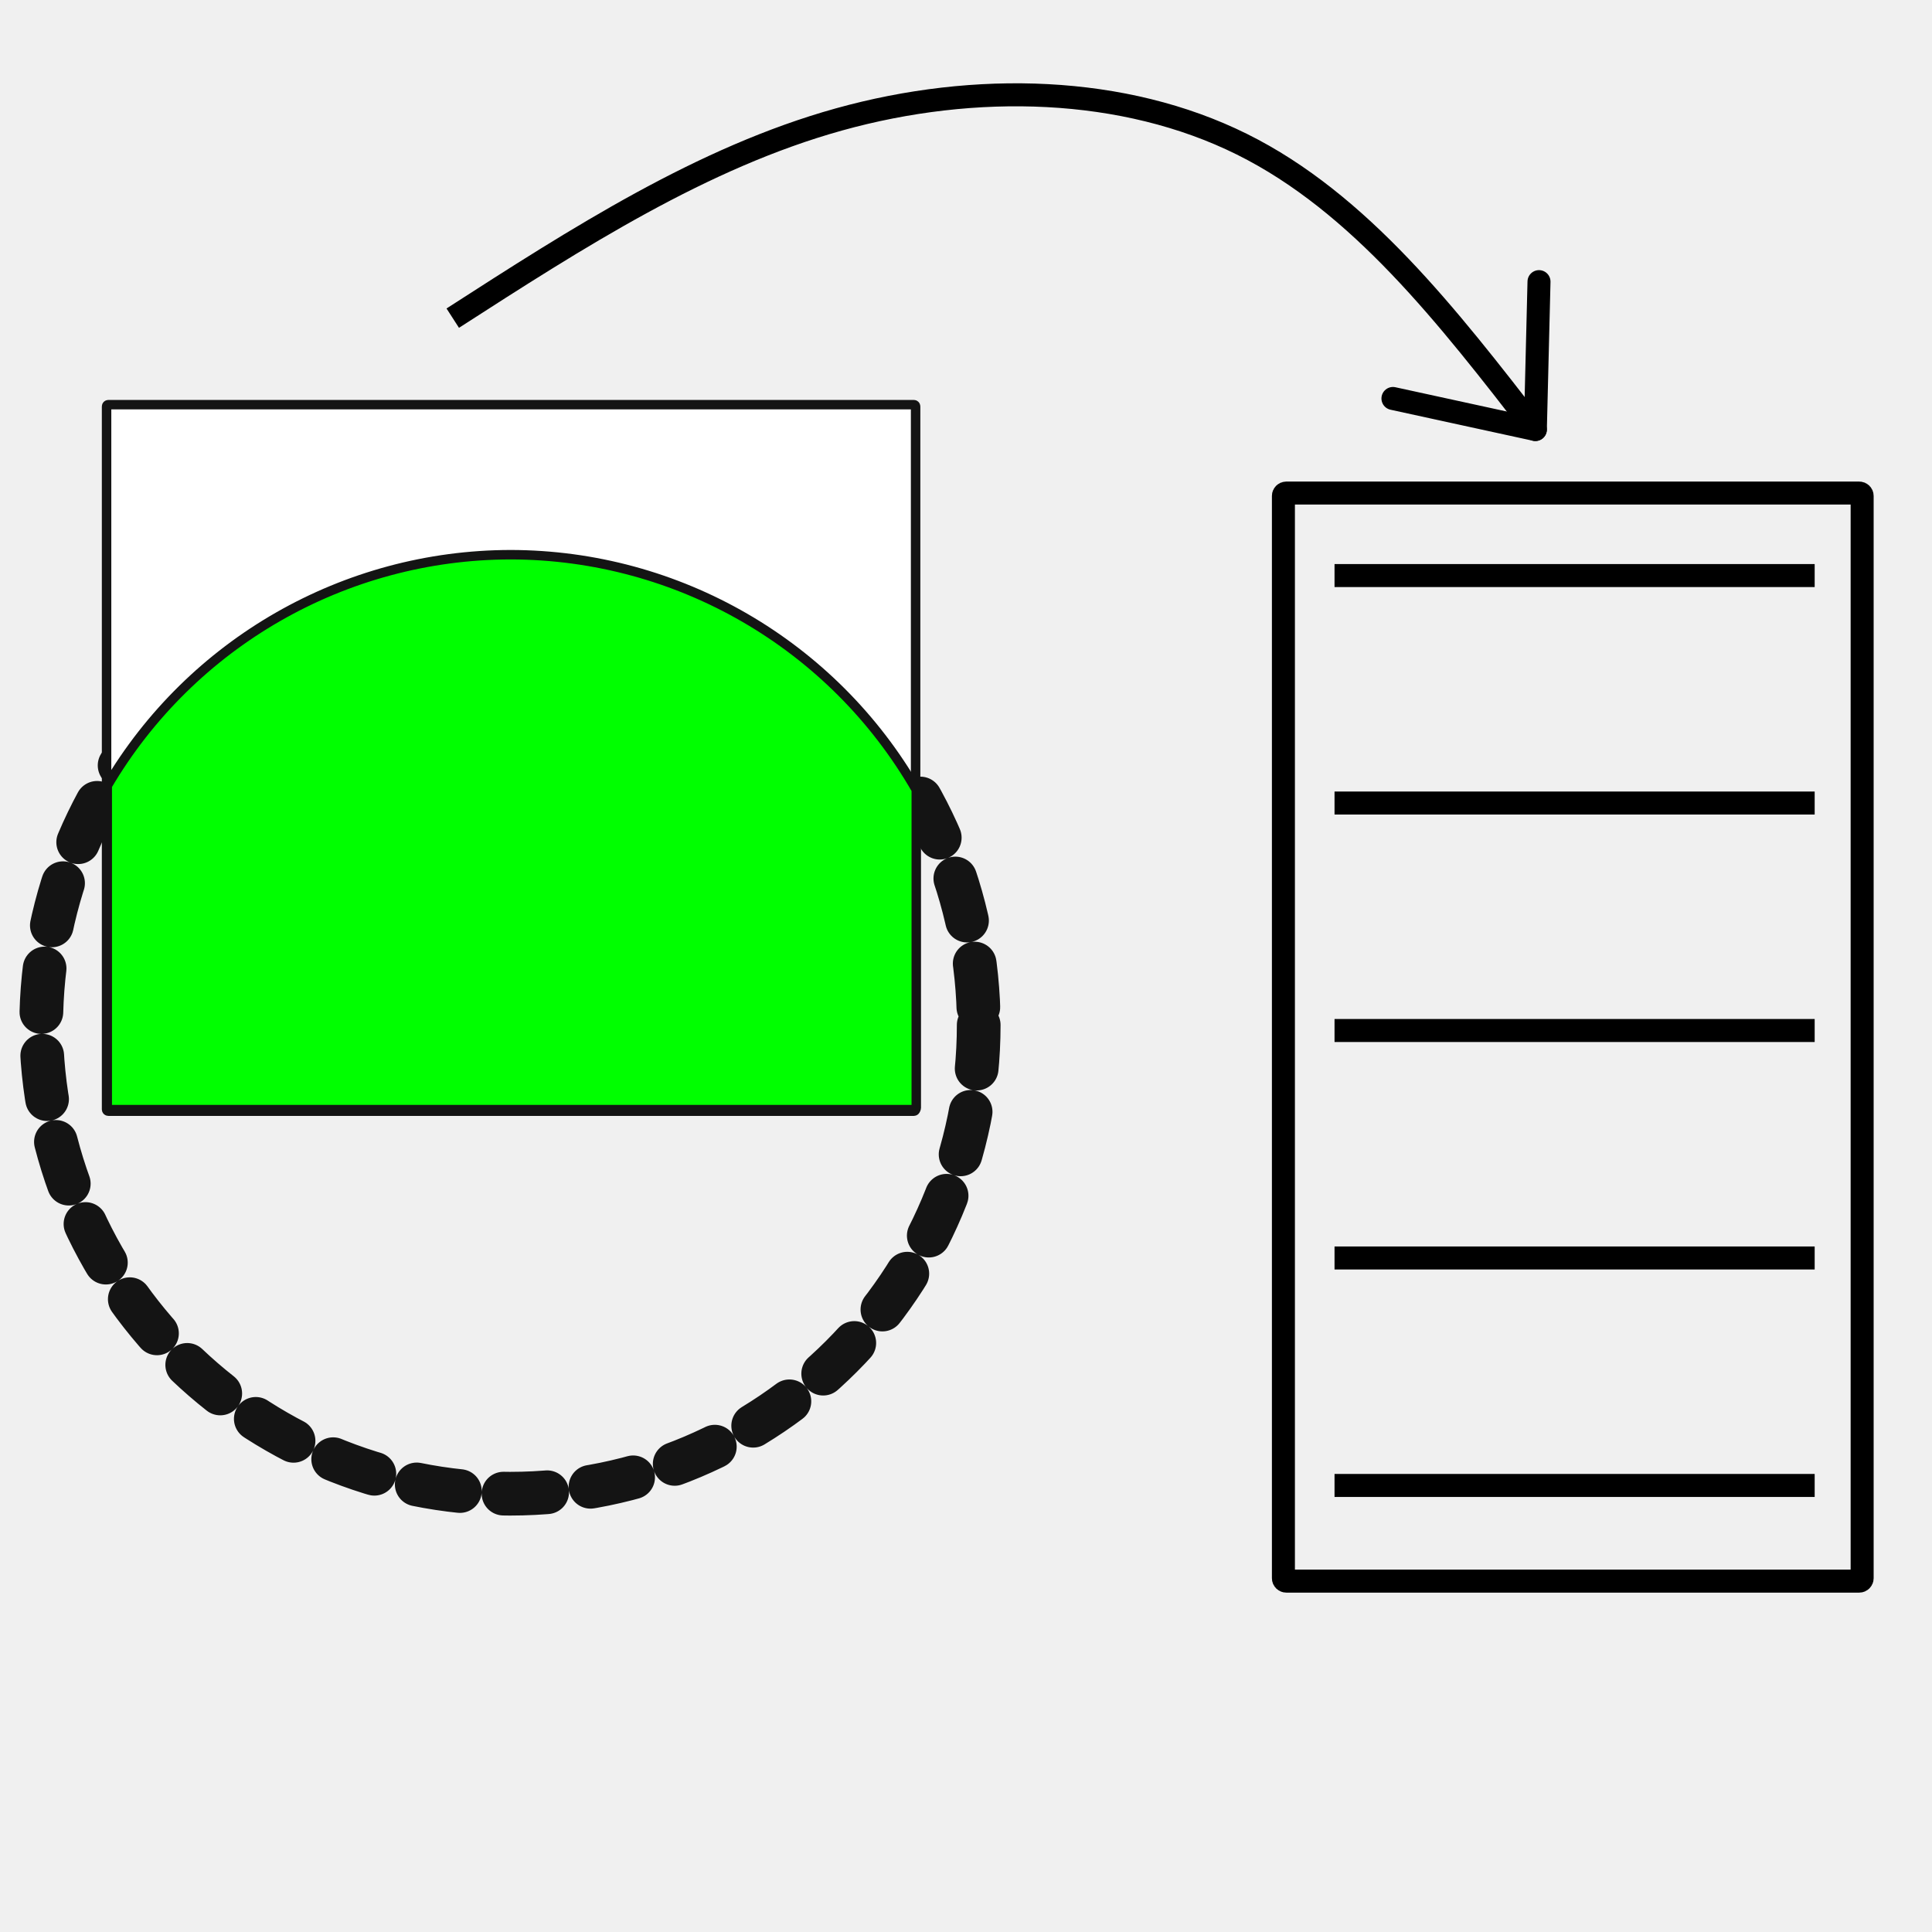
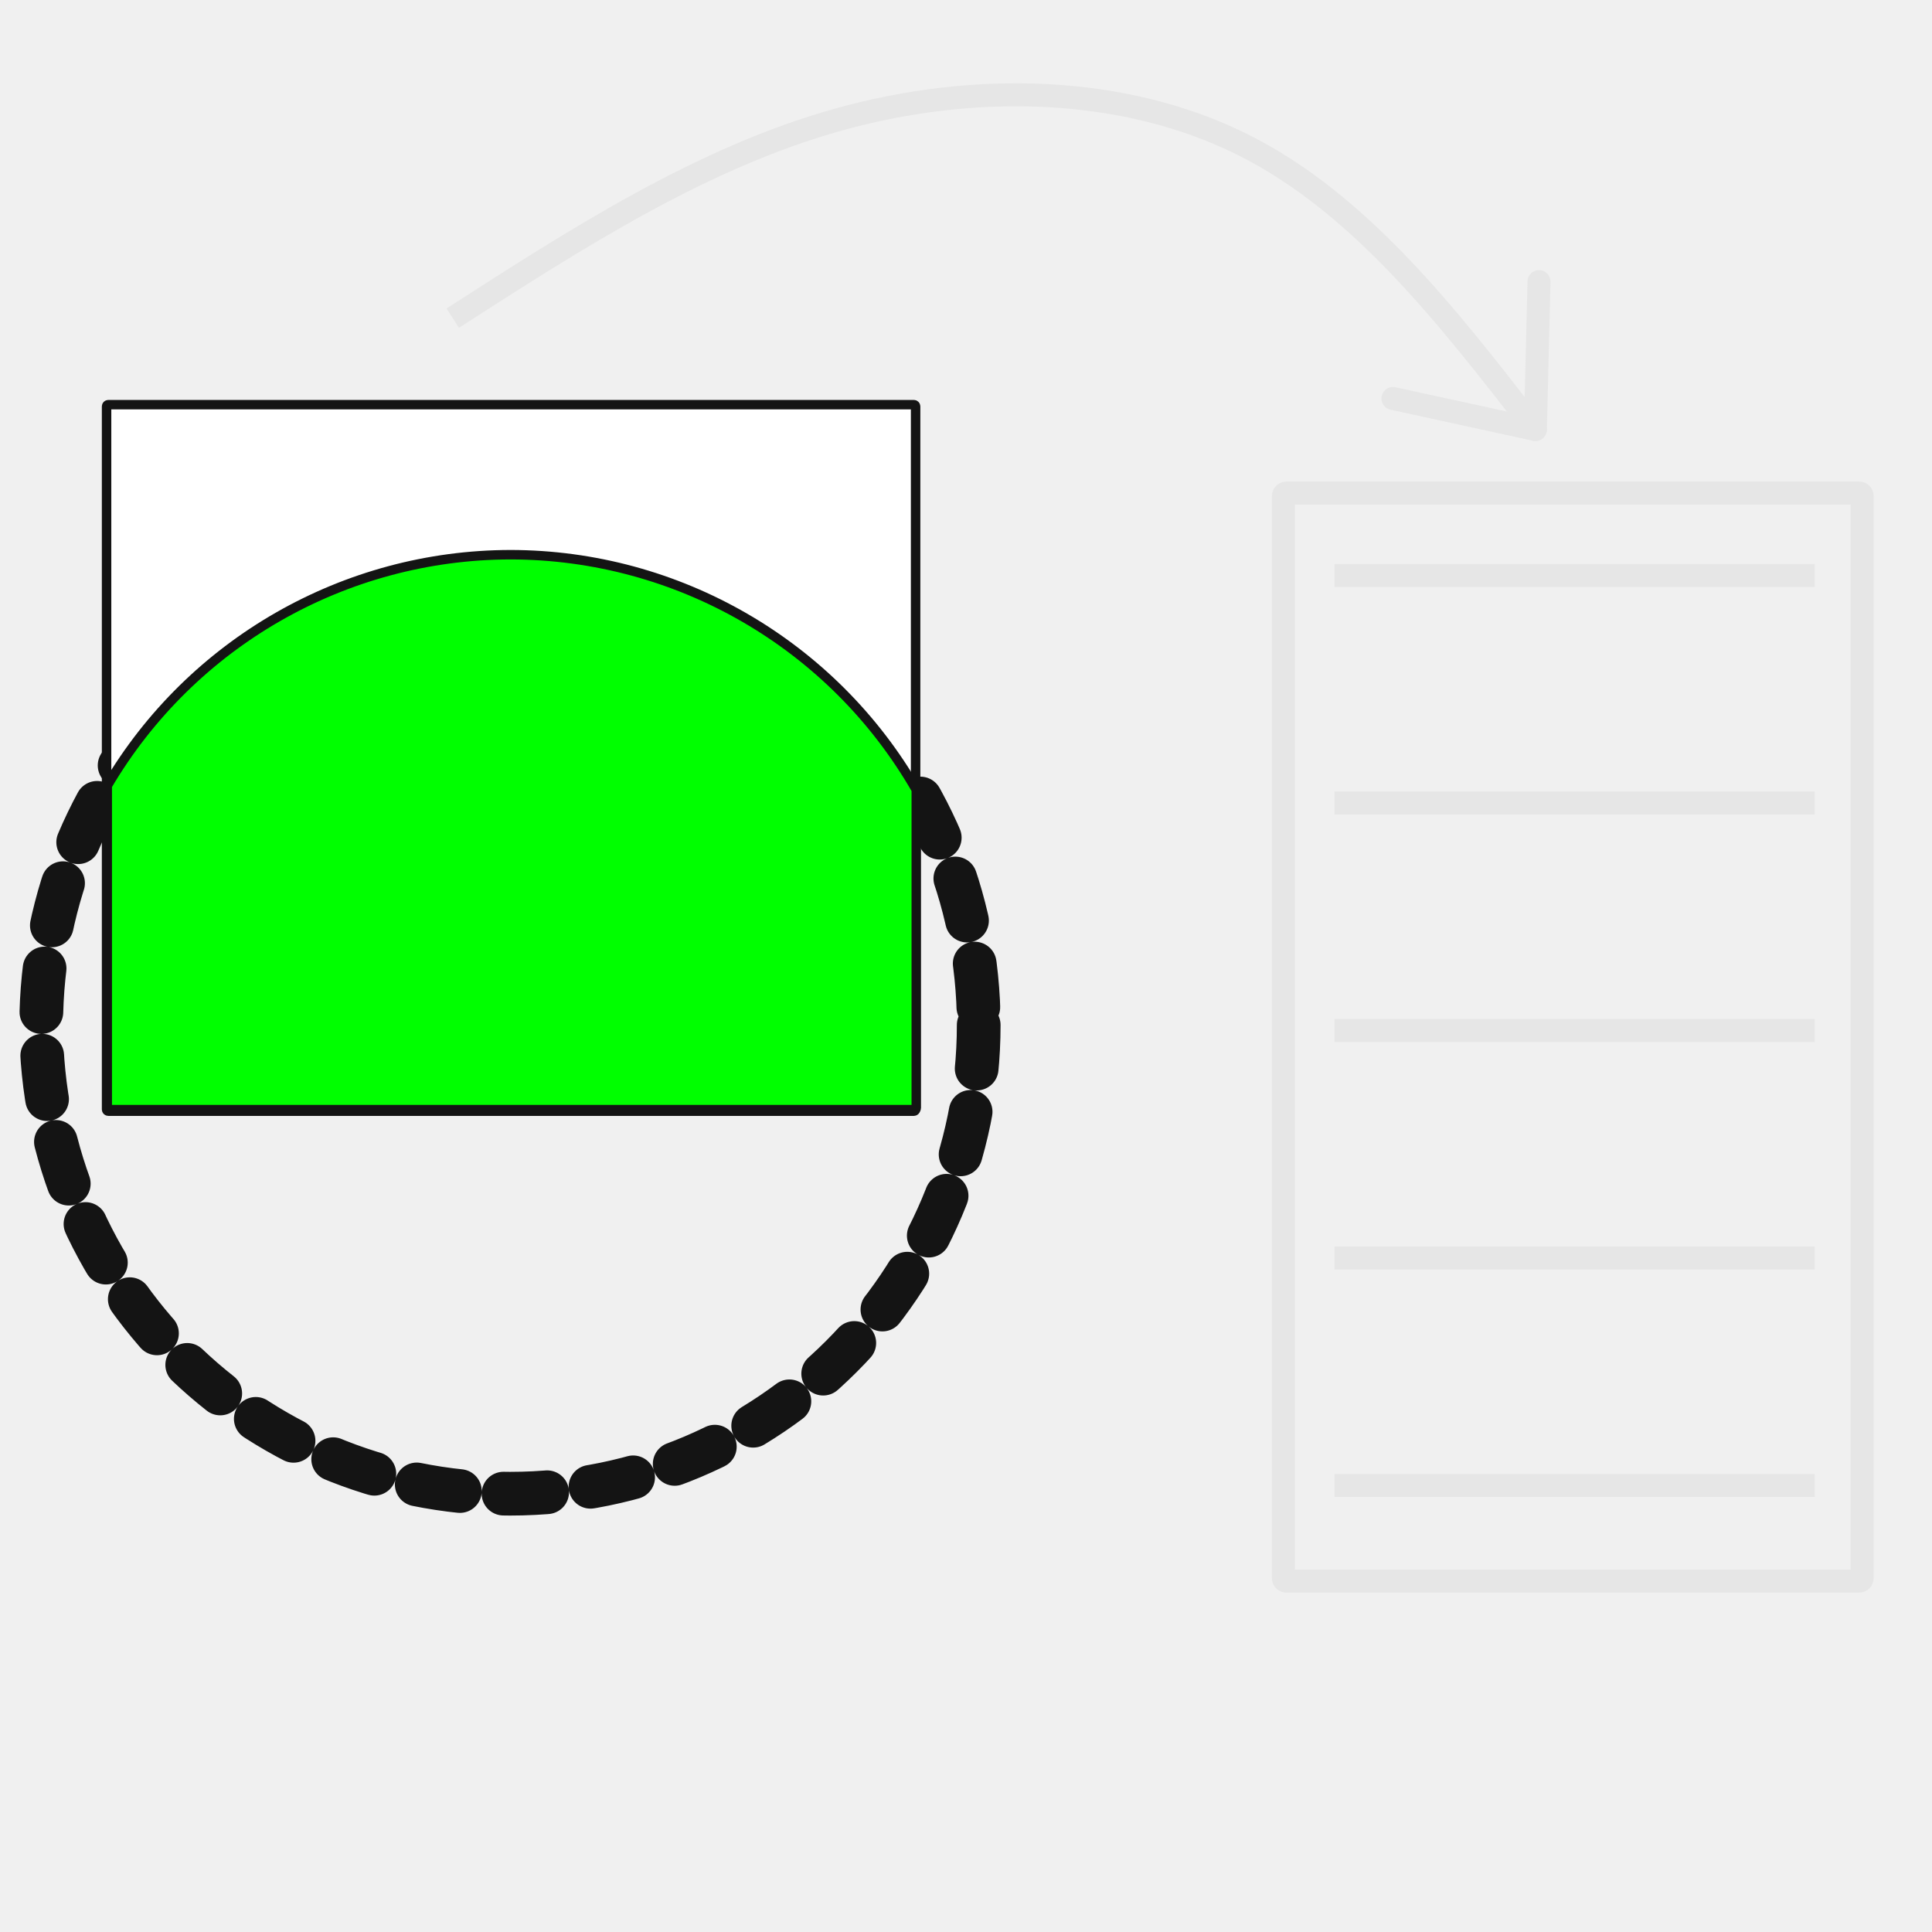
<svg xmlns="http://www.w3.org/2000/svg" width="200mm" height="200mm" viewBox="0 0 708.661 708.661" id="svg2" version="1.1">
  <defs id="defs4">
    <linearGradient id="linearGradient2257">
      <stop id="stop2259" offset="0" style="stop-color:#b4942a;stop-opacity:1;" />
      <stop id="stop2261" offset="1" style="stop-color:#e4dcc9;stop-opacity:1" />
    </linearGradient>
    <linearGradient id="linearGradient2598">
      <stop id="stop2600" offset="0" style="stop-color:#252525;stop-opacity:1;" />
      <stop id="stop2606" offset="0.5" style="stop-color:#252525;stop-opacity:1;" />
      <stop id="stop2608" offset="0.75" style="stop-color:#252525;stop-opacity:1;" />
      <stop id="stop2602" offset="1" style="stop-color:#000000;stop-opacity:1;" />
    </linearGradient>
    <linearGradient id="linearGradient3058">
      <stop id="stop3060" offset="0" style="stop-color:#9a7600;stop-opacity:1;" />
      <stop id="stop3066" offset="0.093" style="stop-color:#e3ad00;stop-opacity:1;" />
      <stop id="stop3070" offset="0.504" style="stop-color:#ffcd2c;stop-opacity:1;" />
      <stop id="stop3068" offset="0.916" style="stop-color:#e3ad00;stop-opacity:1;" />
      <stop id="stop3062" offset="1" style="stop-color:#b98d00;stop-opacity:1;" />
    </linearGradient>
    <linearGradient id="linearGradient3303">
      <stop id="stop3305" offset="0" style="stop-color:#ffffff;stop-opacity:0.683;" />
      <stop id="stop3307" offset="1" style="stop-color:#ffffff;stop-opacity:0;" />
    </linearGradient>
    <linearGradient id="linearGradient3225">
      <stop id="stop3227" offset="0" style="stop-color:#ffffff;stop-opacity:1;" />
      <stop id="stop3229" offset="1" style="stop-color:#aeaeae;stop-opacity:1;" />
    </linearGradient>
    <linearGradient id="linearGradient3207">
      <stop id="stop3209" offset="0" style="stop-color:#ffffff;stop-opacity:1;" />
      <stop id="stop3211" offset="1" style="stop-color:#252525;stop-opacity:0;" />
    </linearGradient>
  </defs>
  <g id="layer1" transform="translate(0,-343.7008)">
    <path style="fill:none;fill-opacity:1;fill-rule:evenodd;stroke:#141414;stroke-width:16.028;stroke-linecap:round;stroke-linejoin:bevel;stroke-miterlimit:4;stroke-dasharray:16.028, 16.028;stroke-dashoffset:0;stroke-opacity:1" d="M 358.991,719.66 A 171.936,171.936 0 0 1 187.055,891.596 171.936,171.936 0 0 1 15.119,719.66 171.936,171.936 0 0 1 187.055,547.724 171.936,171.936 0 0 1 358.991,719.66 Z" id="path6879" />
    <path style="fill:#ffffff;fill-opacity:1;fill-rule:evenodd;stroke:#141414;stroke-width:3.472;stroke-linecap:round;stroke-linejoin:bevel;stroke-miterlimit:4;stroke-dasharray:none;stroke-opacity:1" d="M 39.741,492.134 H 335.196 C 335.556,492.134 335.846,492.421 335.846,492.777 V 750.634 C 335.846,750.991 335.556,751.278 335.196,751.278 H 39.741 C 39.381,751.278 39.091,750.991 39.091,750.634 V 492.777 C 39.091,492.421 39.381,492.134 39.741,492.134 Z" id="rect6881" />
    <path style="fill:#00ff00;fill-opacity:1;fill-rule:evenodd;stroke:#141414;stroke-width:3.472;stroke-linecap:round;stroke-linejoin:bevel;stroke-miterlimit:4;stroke-dasharray:none;stroke-dashoffset:0;stroke-opacity:1" d="M 187.303,547.165 A 171.936,171.936 0 0 0 39.339,631.901 V 750.076 C 39.339,750.433 39.629,750.72 39.989,750.72 H 335.444 C 335.804,750.72 336.093,750.433 336.093,750.076 V 633.371 A 171.936,171.936 0 0 0 187.303,547.165 Z" id="path6879-7" />
-     <path style="fill:none;fill-rule:evenodd;stroke:#000000;stroke-width:8.438;stroke-linecap:butt;stroke-linejoin:miter;stroke-miterlimit:4;stroke-dasharray:none;stroke-opacity:1" d="M 489.509,554.818 H 665.625" id="path1445" />
-     <path style="fill:none;fill-rule:evenodd;stroke:#000000;stroke-width:8.438;stroke-linecap:butt;stroke-linejoin:miter;stroke-miterlimit:4;stroke-dasharray:none;stroke-opacity:1" d="M 489.509,638.255 H 665.625" id="path1445-4" />
-     <path style="fill:none;fill-rule:evenodd;stroke:#000000;stroke-width:8.438;stroke-linecap:butt;stroke-linejoin:miter;stroke-miterlimit:4;stroke-dasharray:none;stroke-opacity:1" d="M 489.509,721.693 H 665.625" id="path1445-1" />
-     <path style="fill:none;fill-rule:evenodd;stroke:#000000;stroke-width:8.438;stroke-linecap:butt;stroke-linejoin:miter;stroke-miterlimit:4;stroke-dasharray:none;stroke-opacity:1" d="M 489.509,805.13 H 665.625" id="path1445-3" />
-     <path style="fill:none;fill-rule:evenodd;stroke:#000000;stroke-width:8.438;stroke-linecap:butt;stroke-linejoin:miter;stroke-miterlimit:4;stroke-dasharray:none;stroke-opacity:1" d="M 489.509,888.568 H 665.625" id="path1445-9" />
-     <rect style="fill:none;fill-opacity:1;fill-rule:nonzero;stroke:#000000;stroke-width:8.438;stroke-linecap:round;stroke-linejoin:bevel;stroke-miterlimit:4;stroke-dasharray:none;stroke-opacity:1" id="rect1480" width="212.277" height="399.107" x="470.759" y="524.55" rx="1.053" ry="1.043" />
-     <path style="fill:none;fill-rule:evenodd;stroke:#000000;stroke-width:8.437;stroke-linecap:butt;stroke-linejoin:miter;stroke-opacity:1;stroke-miterlimit:4;stroke-dasharray:none" d="M 166.071,460.398 C 211.831,430.933 257.59,401.469 307.701,387.518 357.812,373.568 412.278,375.13 455.526,396.6 498.775,418.07 531.027,459.728 563.17,501.246" id="path1484" />
-     <path style="fill:none;fill-rule:evenodd;stroke:#000000;stroke-width:8.437;stroke-linecap:round;stroke-linejoin:round;stroke-opacity:1;stroke-miterlimit:4;stroke-dasharray:none" d="M 563.17,501.246 564.509,447.005" id="path1488" />
-     <path style="fill:none;fill-rule:evenodd;stroke:#000000;stroke-width:8.437;stroke-linecap:round;stroke-linejoin:round;stroke-opacity:1;stroke-miterlimit:4;stroke-dasharray:none" d="M 563.17,501.246 510.937,489.862" id="path1490" />
+     <path style="fill:none;fill-rule:evenodd;stroke:#e6e6e6;stroke-width:8.438;stroke-linecap:butt;stroke-linejoin:miter;stroke-miterlimit:4;stroke-dasharray:none;stroke-opacity:1" d="M 489.509,554.818 H 665.625" id="path1445" />
+     <path style="fill:none;fill-rule:evenodd;stroke:#e6e6e6;stroke-width:8.438;stroke-linecap:butt;stroke-linejoin:miter;stroke-miterlimit:4;stroke-dasharray:none;stroke-opacity:1" d="M 489.509,638.255 H 665.625" id="path1445-4" />
+     <path style="fill:none;fill-rule:evenodd;stroke:#e6e6e6;stroke-width:8.438;stroke-linecap:butt;stroke-linejoin:miter;stroke-miterlimit:4;stroke-dasharray:none;stroke-opacity:1" d="M 489.509,721.693 H 665.625" id="path1445-1" />
+     <path style="fill:none;fill-rule:evenodd;stroke:#e6e6e6;stroke-width:8.438;stroke-linecap:butt;stroke-linejoin:miter;stroke-miterlimit:4;stroke-dasharray:none;stroke-opacity:1" d="M 489.509,805.13 H 665.625" id="path1445-3" />
+     <path style="fill:none;fill-rule:evenodd;stroke:#e6e6e6;stroke-width:8.438;stroke-linecap:butt;stroke-linejoin:miter;stroke-miterlimit:4;stroke-dasharray:none;stroke-opacity:1" d="M 489.509,888.568 H 665.625" id="path1445-9" />
+     <rect style="fill:none;fill-opacity:1;fill-rule:nonzero;stroke:#e6e6e6;stroke-width:8.438;stroke-linecap:round;stroke-linejoin:bevel;stroke-miterlimit:4;stroke-dasharray:none;stroke-opacity:1" id="rect1480" width="212.277" height="399.107" x="470.759" y="524.55" rx="1.053" ry="1.043" />
+     <path style="fill:none;fill-rule:evenodd;stroke:#e6e6e6;stroke-width:8.437;stroke-linecap:butt;stroke-linejoin:miter;stroke-opacity:1;stroke-miterlimit:4;stroke-dasharray:none" d="M 166.071,460.398 C 211.831,430.933 257.59,401.469 307.701,387.518 357.812,373.568 412.278,375.13 455.526,396.6 498.775,418.07 531.027,459.728 563.17,501.246" id="path1484" />
+     <path style="fill:none;fill-rule:evenodd;stroke:#e6e6e6;stroke-width:8.437;stroke-linecap:round;stroke-linejoin:round;stroke-opacity:1;stroke-miterlimit:4;stroke-dasharray:none" d="M 563.17,501.246 564.509,447.005" id="path1488" />
+     <path style="fill:none;fill-rule:evenodd;stroke:#e6e6e6;stroke-width:8.437;stroke-linecap:round;stroke-linejoin:round;stroke-opacity:1;stroke-miterlimit:4;stroke-dasharray:none" d="M 563.17,501.246 510.937,489.862" id="path1490" />
  </g>
</svg>
